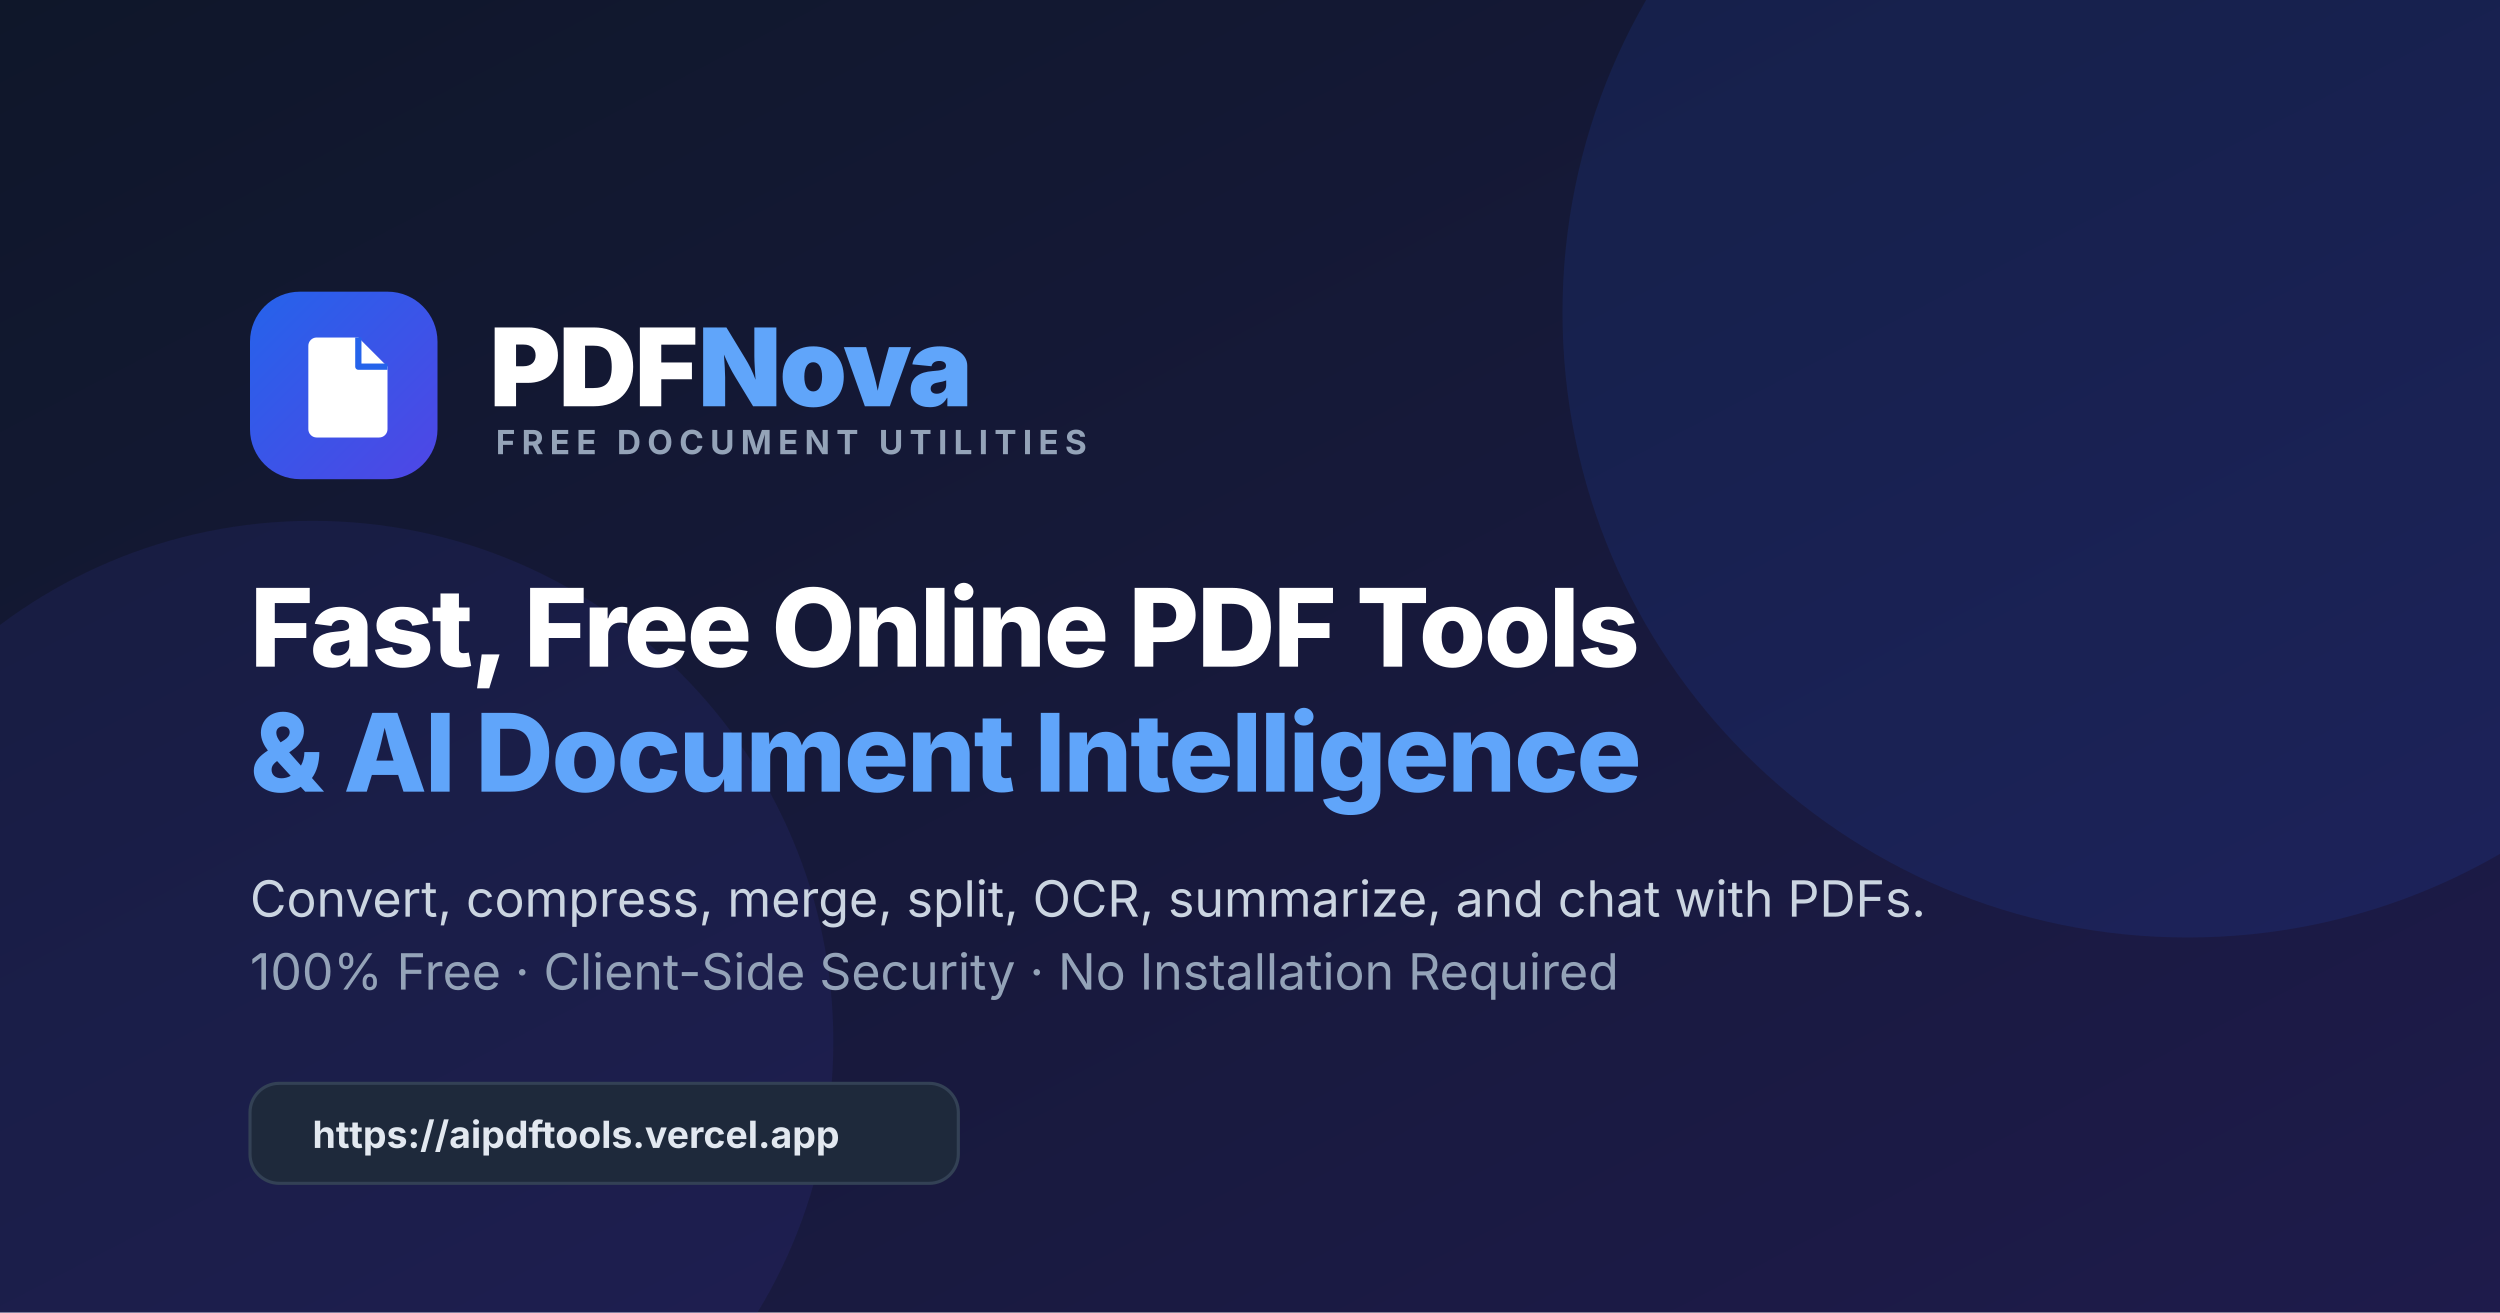
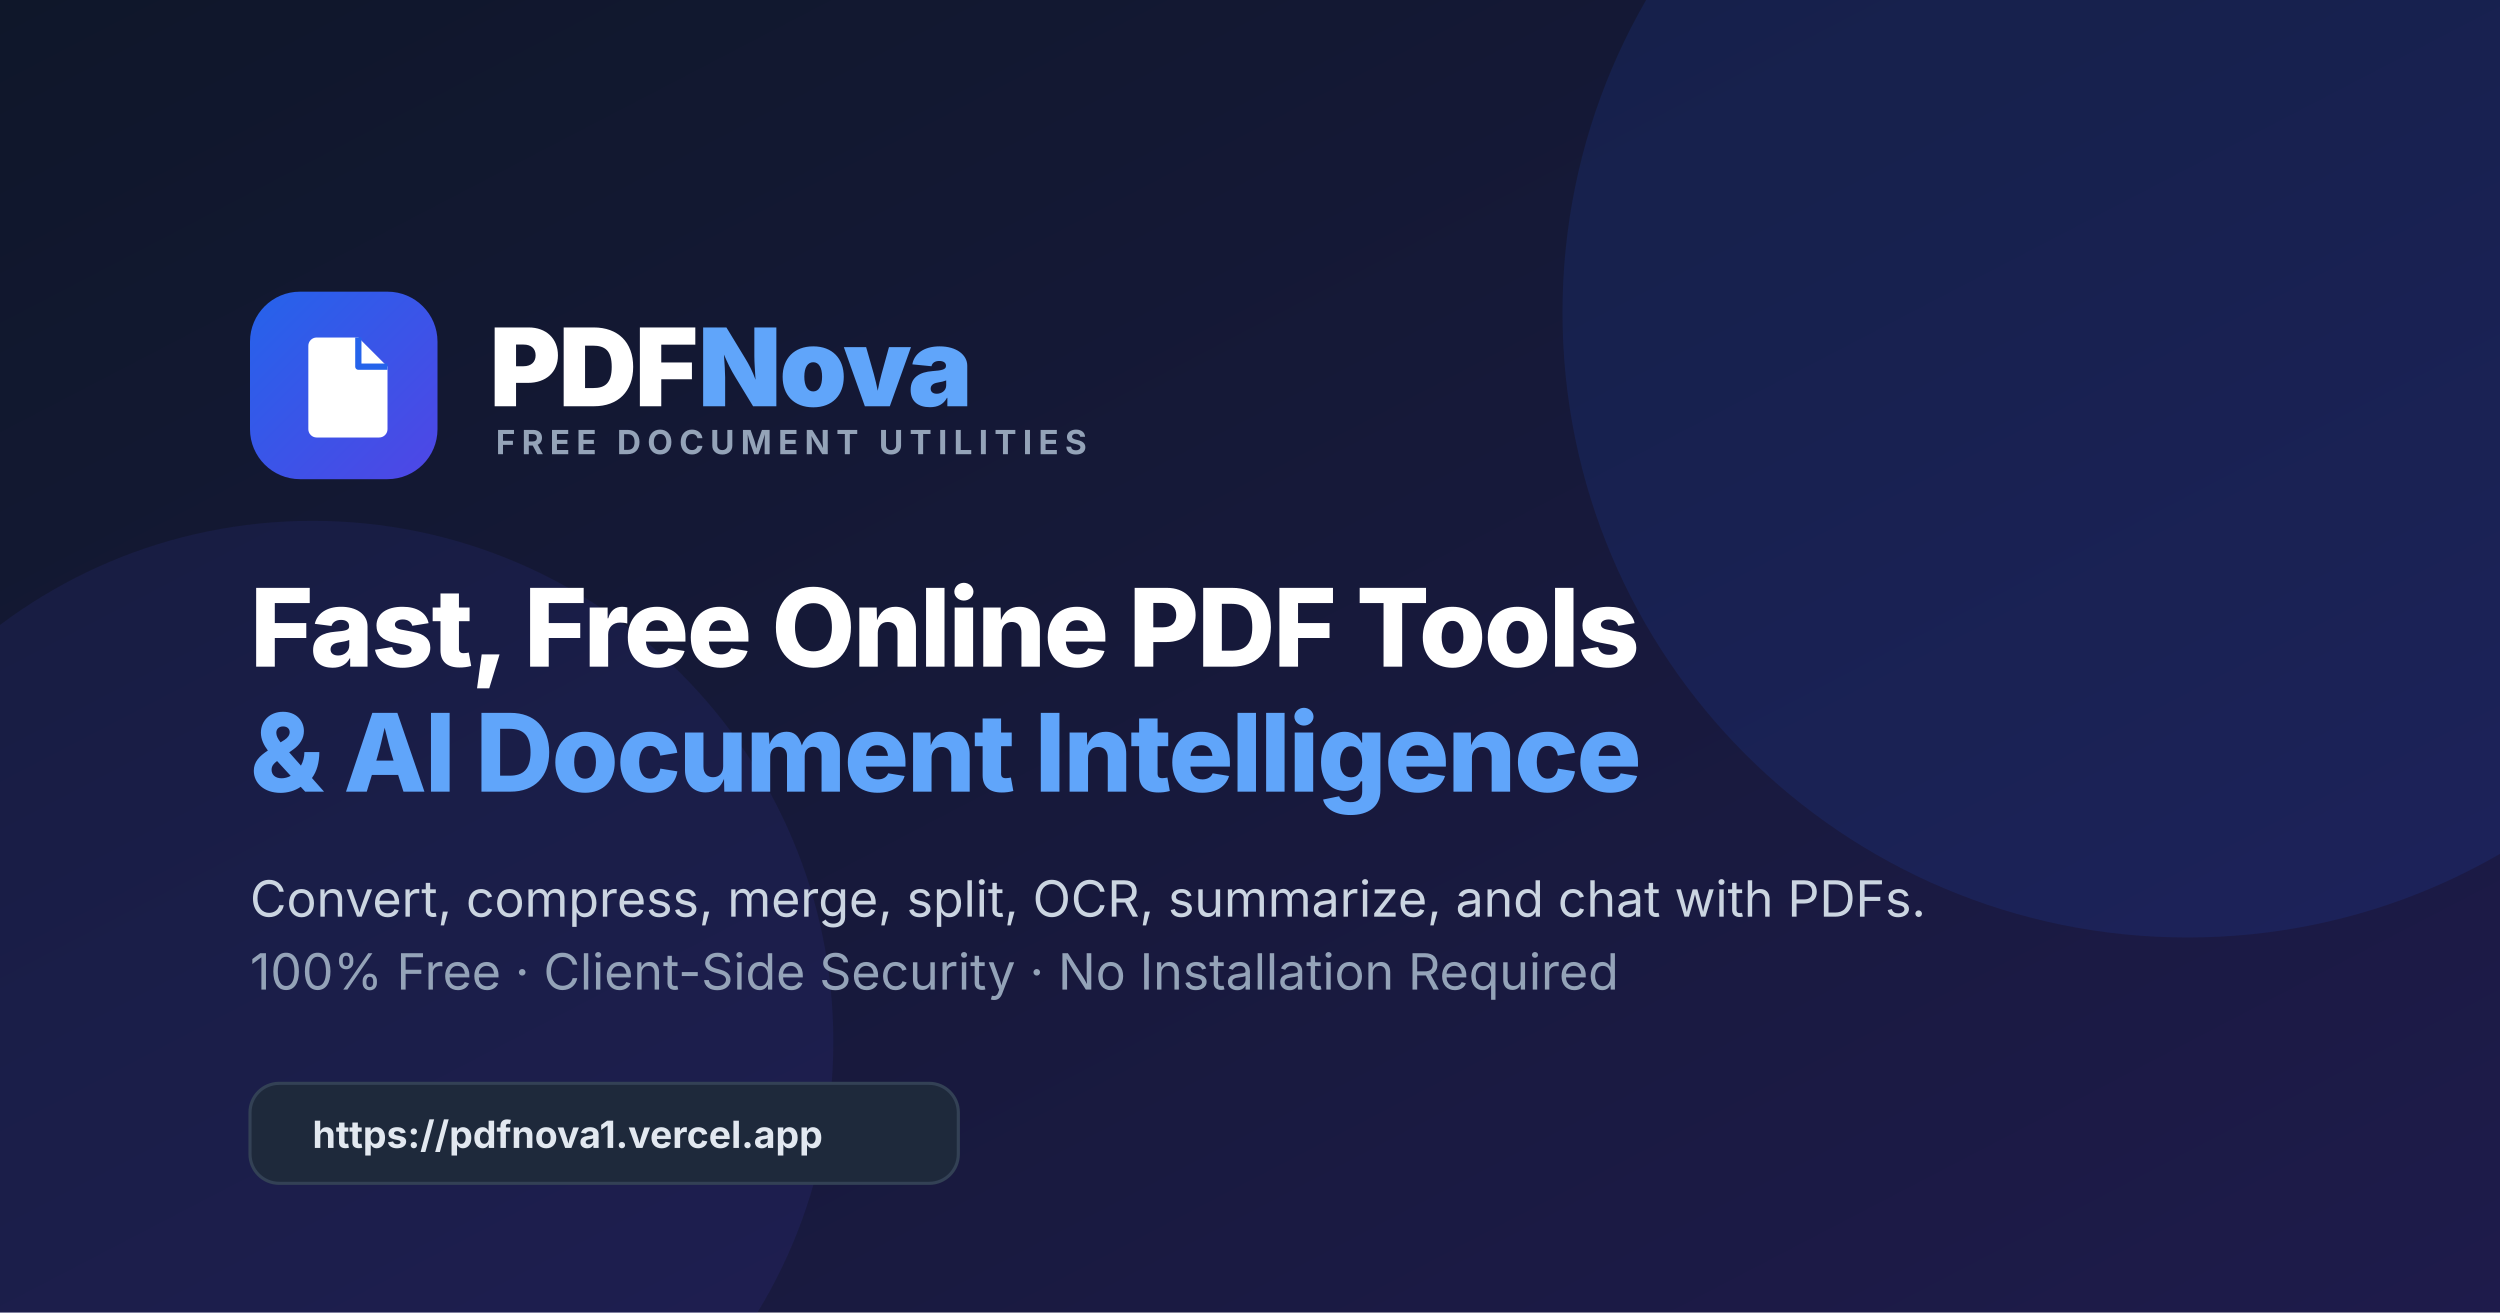
<svg xmlns="http://www.w3.org/2000/svg" viewBox="0 0 1200 630" width="1200" height="630">
  <defs>
    <linearGradient id="bg" x1="0%" y1="0%" x2="100%" y2="100%">
      <stop offset="0%" stop-color="#0f172a" />
      <stop offset="100%" stop-color="#1e1b4b" />
    </linearGradient>
    <linearGradient id="accent" x1="0%" y1="0%" x2="100%" y2="100%">
      <stop offset="0%" stop-color="#2563eb" />
      <stop offset="100%" stop-color="#4f46e5" />
    </linearGradient>
  </defs>
  <rect width="1200" height="630" fill="url(#bg)" />
  <circle cx="1050" cy="150" r="300" fill="#2563eb" fill-opacity="0.12" />
  <circle cx="150" cy="500" r="250" fill="#4f46e5" fill-opacity="0.1" />
  <rect x="120" y="140" width="90" height="90" rx="24" fill="url(#accent)" />
  <path d="M152 162h20l14 14v30a4 4 0 0 1-4 4h-30a4 4 0 0 1-4-4v-40a4 4 0 0 1 4-4z" fill="#ffffff" />
  <path d="M172 162v14h14" fill="none" stroke="#2563eb" stroke-width="3" stroke-linejoin="round" />
  <text x="235" y="195" font-family="system-ui, -apple-system, sans-serif" font-weight="900" font-size="52" fill="#ffffff" letter-spacing="-1">PDF<tspan fill="#60a5fa">Nova</tspan>
  </text>
  <text x="238" y="218" font-family="system-ui, -apple-system, sans-serif" font-weight="700" font-size="16" fill="#94a3b8" letter-spacing="3">FREE DOCUMENT UTILITIES</text>
  <text x="120" y="320" font-family="system-ui, -apple-system, sans-serif" font-weight="800" font-size="52" fill="#ffffff" letter-spacing="-1">Fast, Free Online PDF Tools</text>
  <text x="120" y="380" font-family="system-ui, -apple-system, sans-serif" font-weight="800" font-size="52" fill="#60a5fa" letter-spacing="-1">&amp; AI Document Intelligence</text>
  <text x="120" y="440" font-family="system-ui, -apple-system, sans-serif" font-weight="400" font-size="24" fill="#cbd5e1">Convert, compress, merge, split, OCR, summarize, and chat with PDFs.</text>
  <text x="120" y="475" font-family="system-ui, -apple-system, sans-serif" font-weight="400" font-size="24" fill="#94a3b8">100% Free · Client-Side Security · No Installation Required</text>
  <rect x="120" y="520" width="340" height="48" rx="14" fill="#1e293b" stroke="#334155" stroke-width="1.5" />
-   <text x="150" y="551" font-family="system-ui, -apple-system, sans-serif" font-weight="700" font-size="18" fill="#e2e8f0">https://aipdftools.vercel.app</text>
+   <text x="150" y="551" font-family="system-ui, -apple-system, sans-serif" font-weight="700" font-size="18" fill="#e2e8f0">https://pdfnova1.vercel.app</text>
</svg>
